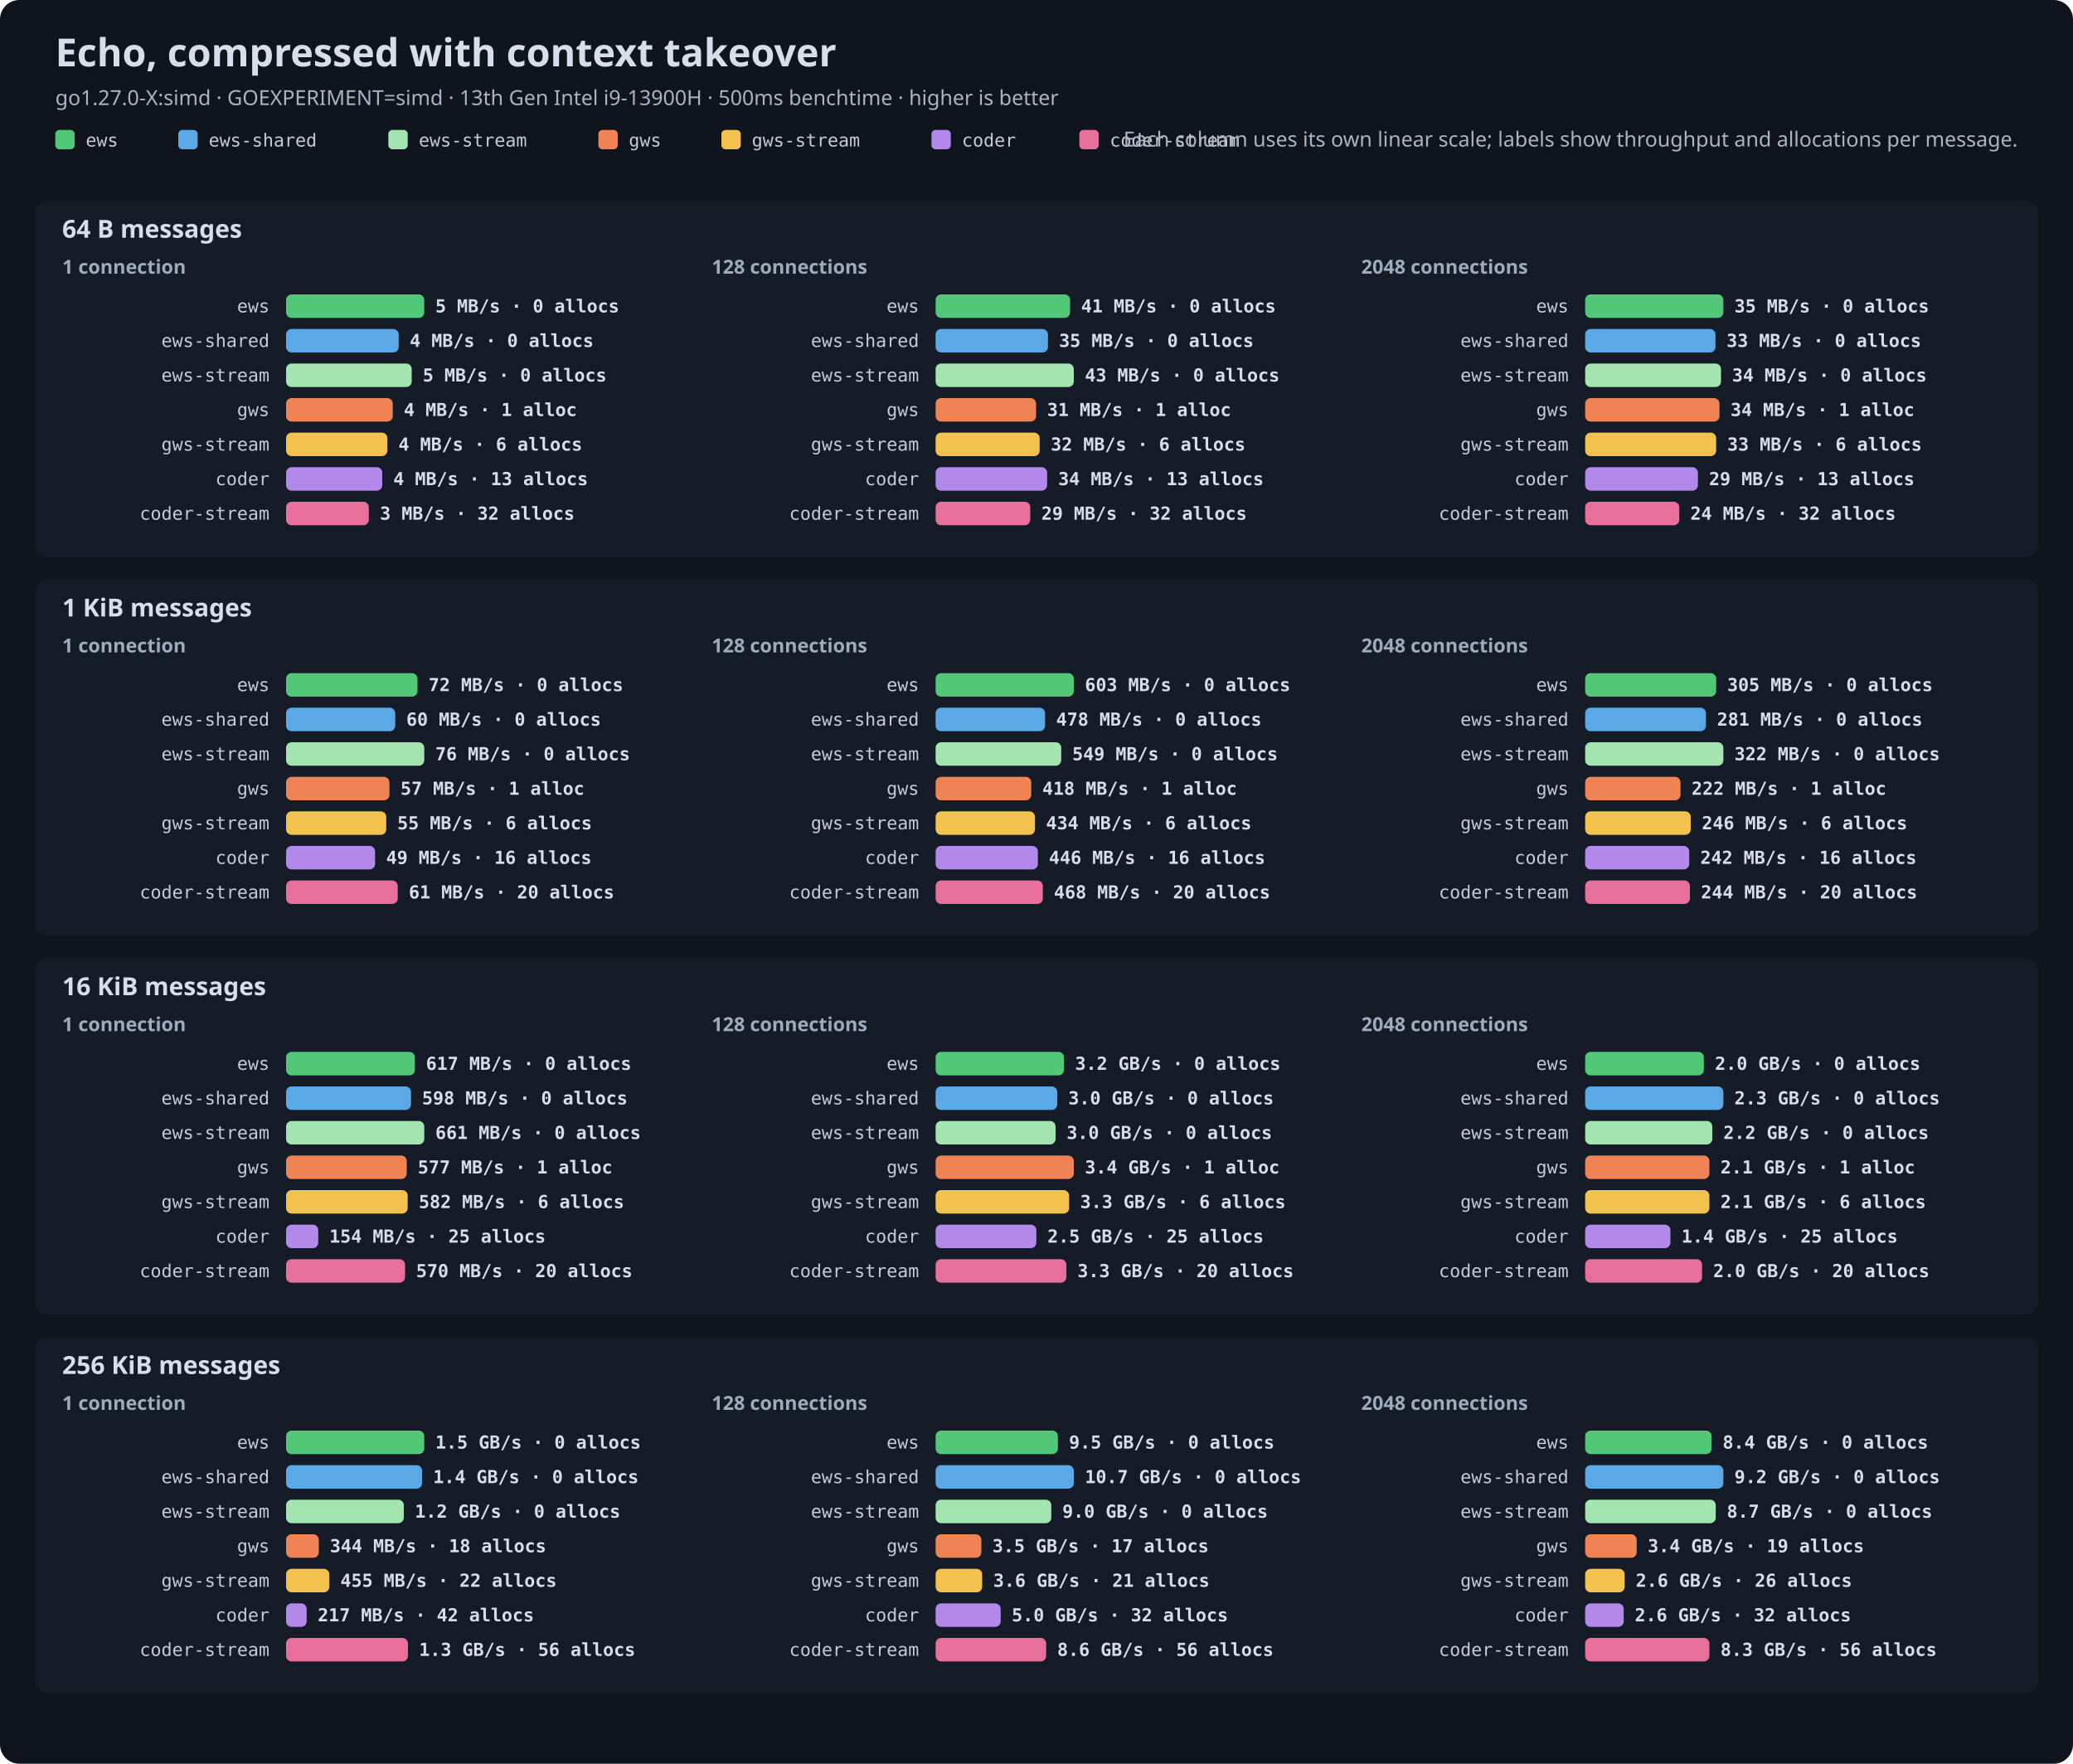
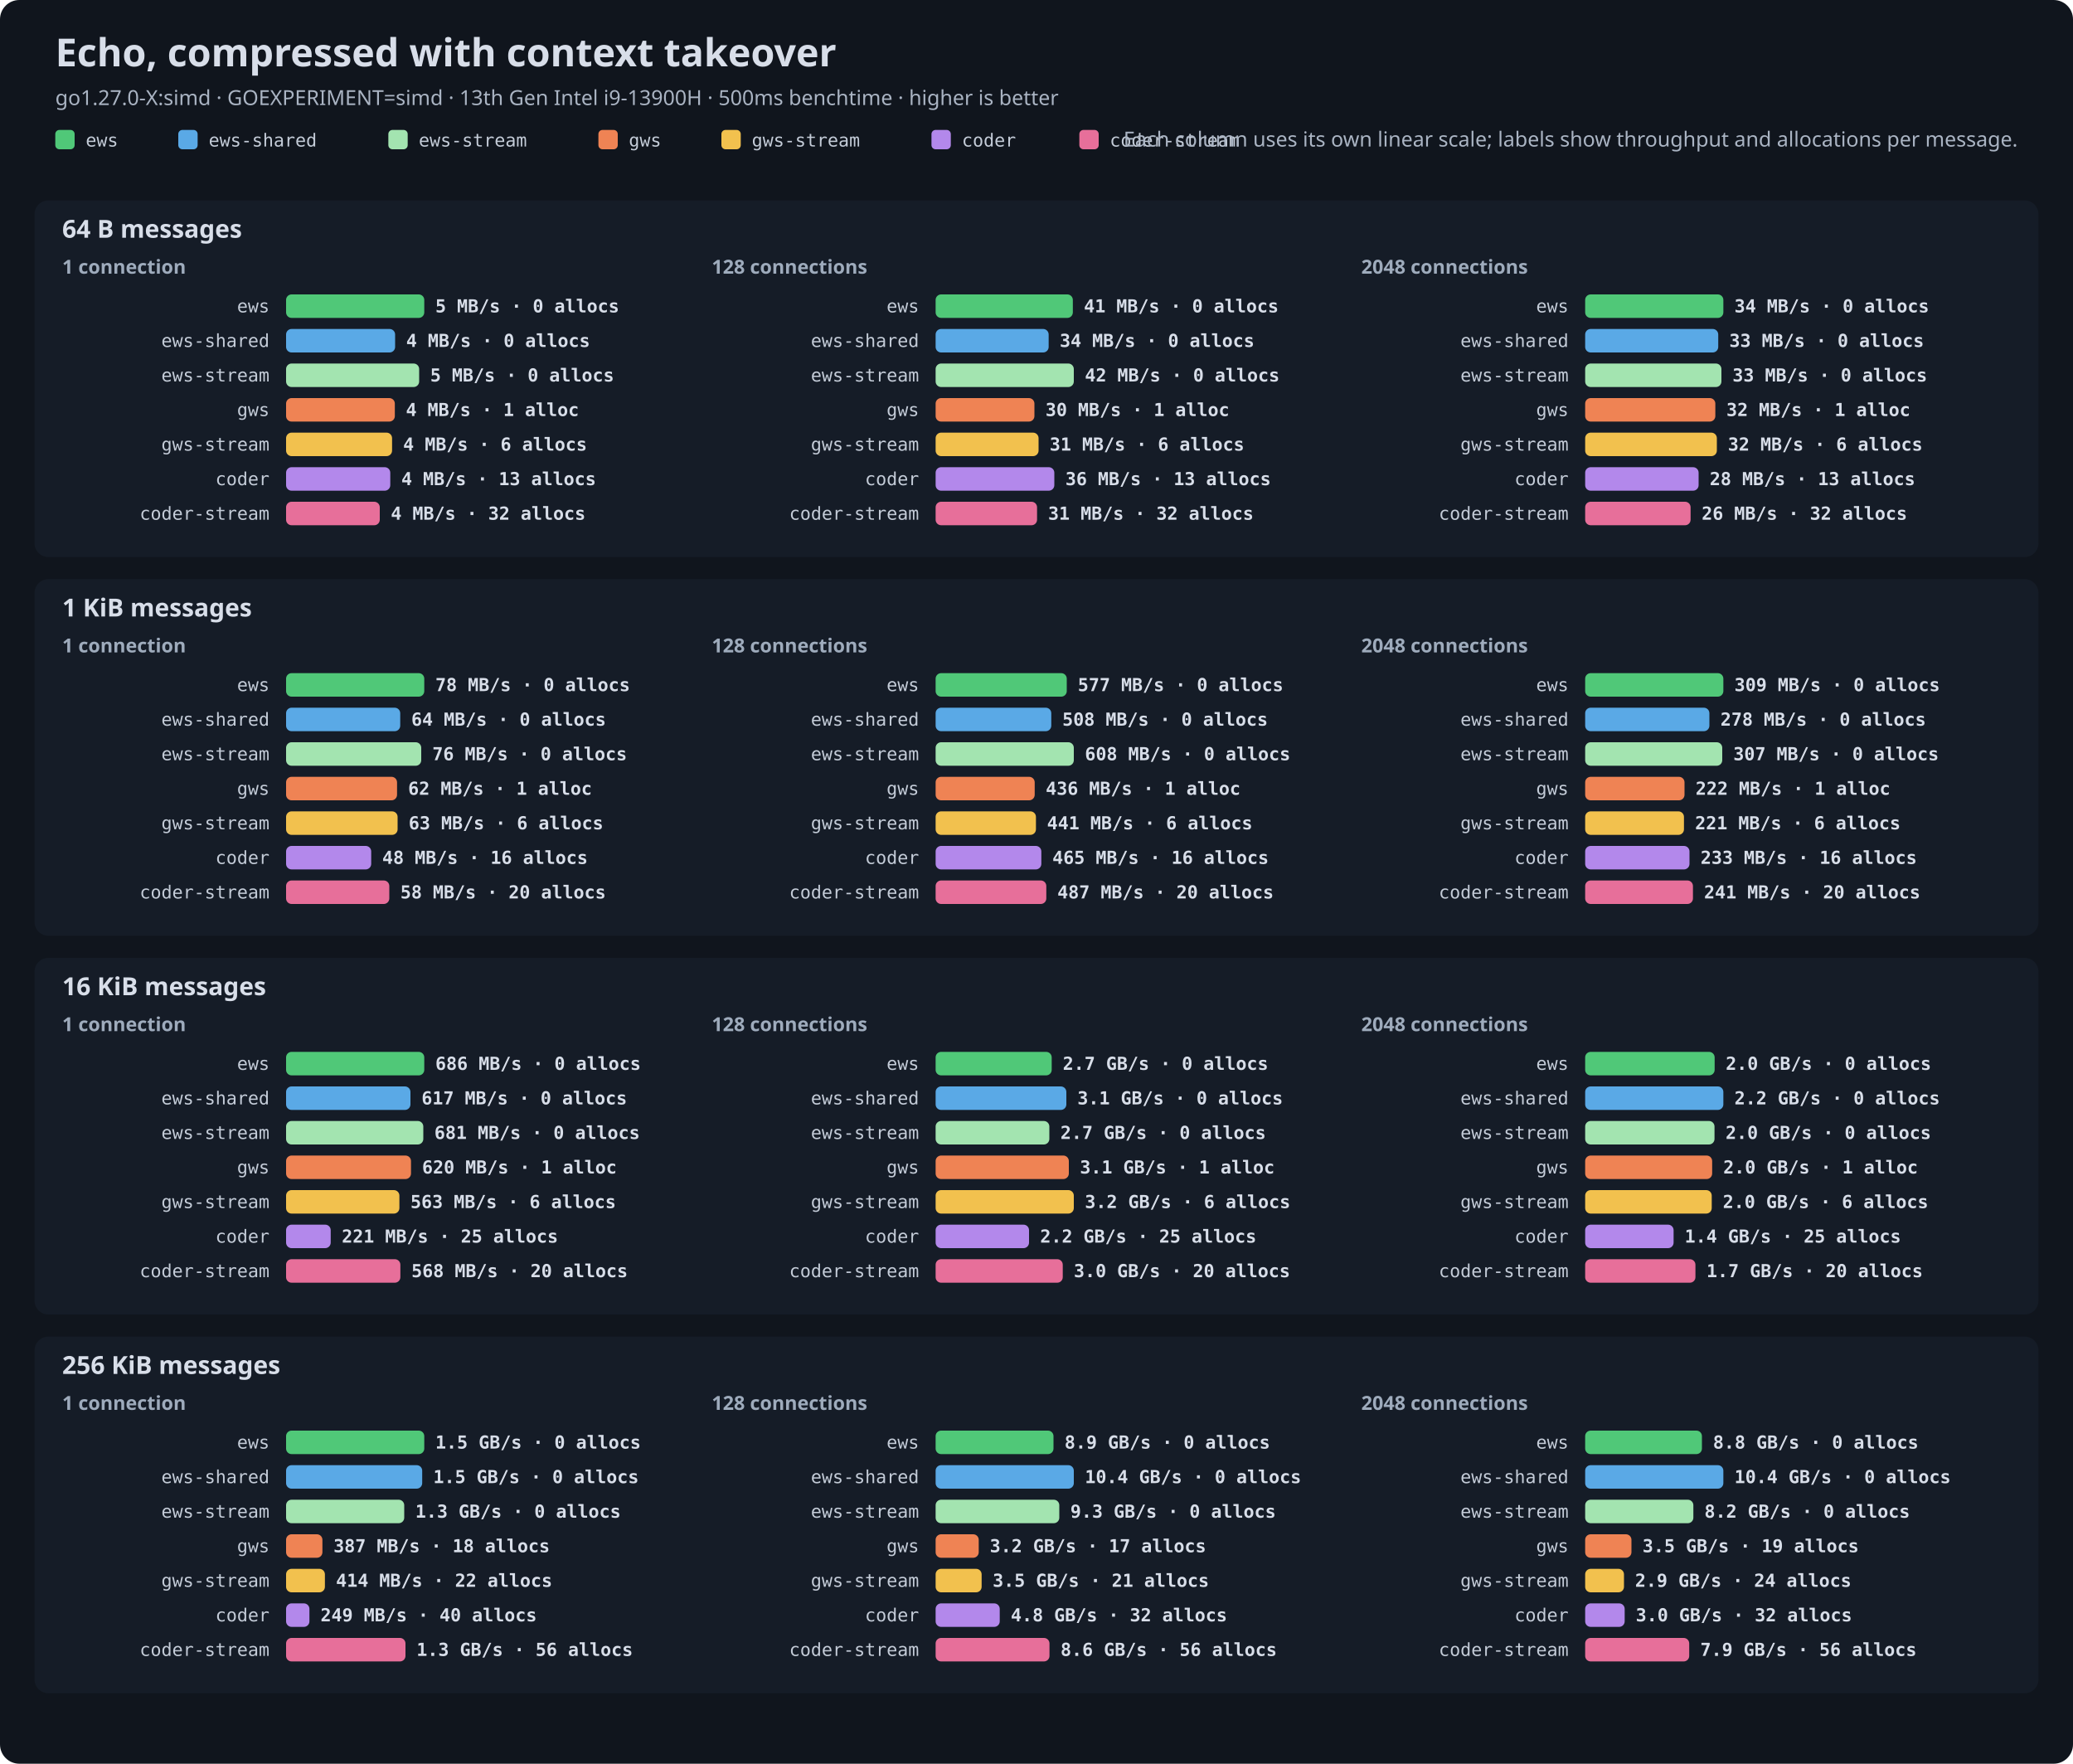
<svg xmlns="http://www.w3.org/2000/svg" width="1500" height="1276" viewBox="0 0 1500 1276" role="img" aria-labelledby="title desc">
  <style>text{font-family:ui-monospace,SFMono-Regular,Menlo,Consolas,monospace;fill:#d8dee9}.title{font-family:ui-sans-serif,system-ui,sans-serif;font-size:28px;font-weight:700}.subtitle{font-family:ui-sans-serif,system-ui,sans-serif;font-size:15px;fill:#aab4c3}.group{font-family:ui-sans-serif,system-ui,sans-serif;font-size:18px;font-weight:650}.contract{font-family:ui-sans-serif,system-ui,sans-serif;font-size:14px;font-weight:650;fill:#9eabbc}.series{font-size:13px;fill:#c4ccd8}.value{font-size:13px;font-weight:650}.panel{fill:#151c27}</style>
  <rect width="1500" height="1276" rx="14" fill="#10151d" />
  <text class="title" x="40" y="48">Echo, compressed with context takeover</text>
  <text class="subtitle" x="40" y="76">go1.27.0-X:simd · GOEXPERIMENT=simd · 13th Gen Intel i9-13900H · 500ms benchtime · higher is better</text>
  <rect x="40" y="94" width="14" height="14" rx="3" fill="#50c878" />
  <text class="series" x="62" y="106">ews</text>
  <rect x="129" y="94" width="14" height="14" rx="3" fill="#5aa9e6" />
  <text class="series" x="151" y="106">ews-shared</text>
  <rect x="281" y="94" width="14" height="14" rx="3" fill="#a3e4b0" />
  <text class="series" x="303" y="106">ews-stream</text>
  <rect x="433" y="94" width="14" height="14" rx="3" fill="#ef8354" />
  <text class="series" x="455" y="106">gws</text>
  <rect x="522" y="94" width="14" height="14" rx="3" fill="#f2c14e" />
  <text class="series" x="544" y="106">gws-stream</text>
  <rect x="674" y="94" width="14" height="14" rx="3" fill="#b388eb" />
  <text class="series" x="696" y="106">coder</text>
  <rect x="781" y="94" width="14" height="14" rx="3" fill="#e76f9a" />
  <text class="series" x="803" y="106">coder-stream</text>
  <text class="subtitle" x="1460" y="106" text-anchor="end">Each column uses its own linear scale; labels show throughput and allocations per message.</text>
  <g transform="translate(0,145)">
    <rect class="panel" x="25" y="0" width="1450" height="258" rx="10" />
    <text class="group" x="45" y="27">64 B messages</text>
    <text class="contract" x="45" y="53">1 connection</text>
    <text class="series" x="195" y="81" text-anchor="end">ews</text>
    <rect x="207" y="68" width="100.0" height="17" rx="4" fill="#50c878" />
    <text class="value" x="315.0" y="81">5 MB/s · 0 allocs</text>
    <text class="series" x="195" y="106" text-anchor="end">ews-shared</text>
-     <rect x="207" y="93" width="81.5" height="17" rx="4" fill="#5aa9e6" />
-     <text class="value" x="296.5" y="106">4 MB/s · 0 allocs</text>
+     <rect x="207" y="93" width="78.9" height="17" rx="4" fill="#5aa9e6" />
+     <text class="value" x="293.9" y="106">4 MB/s · 0 allocs</text>
    <text class="series" x="195" y="131" text-anchor="end">ews-stream</text>
-     <rect x="207" y="118" width="90.9" height="17" rx="4" fill="#a3e4b0" />
-     <text class="value" x="305.9" y="131">5 MB/s · 0 allocs</text>
+     <rect x="207" y="118" width="96.3" height="17" rx="4" fill="#a3e4b0" />
+     <text class="value" x="311.3" y="131">5 MB/s · 0 allocs</text>
    <text class="series" x="195" y="156" text-anchor="end">gws</text>
-     <rect x="207" y="143" width="77.2" height="17" rx="4" fill="#ef8354" />
-     <text class="value" x="292.2" y="156">4 MB/s · 1 alloc</text>
+     <rect x="207" y="143" width="78.7" height="17" rx="4" fill="#ef8354" />
+     <text class="value" x="293.7" y="156">4 MB/s · 1 alloc</text>
    <text class="series" x="195" y="181" text-anchor="end">gws-stream</text>
-     <rect x="207" y="168" width="73.3" height="17" rx="4" fill="#f2c14e" />
-     <text class="value" x="288.3" y="181">4 MB/s · 6 allocs</text>
+     <rect x="207" y="168" width="76.7" height="17" rx="4" fill="#f2c14e" />
+     <text class="value" x="291.7" y="181">4 MB/s · 6 allocs</text>
    <text class="series" x="195" y="206" text-anchor="end">coder</text>
-     <rect x="207" y="193" width="69.6" height="17" rx="4" fill="#b388eb" />
-     <text class="value" x="284.6" y="206">4 MB/s · 13 allocs</text>
+     <rect x="207" y="193" width="75.4" height="17" rx="4" fill="#b388eb" />
+     <text class="value" x="290.4" y="206">4 MB/s · 13 allocs</text>
    <text class="series" x="195" y="231" text-anchor="end">coder-stream</text>
-     <rect x="207" y="218" width="59.9" height="17" rx="4" fill="#e76f9a" />
-     <text class="value" x="274.9" y="231">3 MB/s · 32 allocs</text>
+     <rect x="207" y="218" width="67.8" height="17" rx="4" fill="#e76f9a" />
+     <text class="value" x="282.8" y="231">4 MB/s · 32 allocs</text>
    <text class="contract" x="515" y="53">128 connections</text>
    <text class="series" x="665" y="81" text-anchor="end">ews</text>
-     <rect x="677" y="68" width="97.3" height="17" rx="4" fill="#50c878" />
-     <text class="value" x="782.3" y="81">41 MB/s · 0 allocs</text>
+     <rect x="677" y="68" width="99.3" height="17" rx="4" fill="#50c878" />
+     <text class="value" x="784.3" y="81">41 MB/s · 0 allocs</text>
    <text class="series" x="665" y="106" text-anchor="end">ews-shared</text>
-     <rect x="677" y="93" width="81.3" height="17" rx="4" fill="#5aa9e6" />
-     <text class="value" x="766.3" y="106">35 MB/s · 0 allocs</text>
+     <rect x="677" y="93" width="81.8" height="17" rx="4" fill="#5aa9e6" />
+     <text class="value" x="766.8" y="106">34 MB/s · 0 allocs</text>
    <text class="series" x="665" y="131" text-anchor="end">ews-stream</text>
    <rect x="677" y="118" width="100.0" height="17" rx="4" fill="#a3e4b0" />
-     <text class="value" x="785.0" y="131">43 MB/s · 0 allocs</text>
+     <text class="value" x="785.0" y="131">42 MB/s · 0 allocs</text>
    <text class="series" x="665" y="156" text-anchor="end">gws</text>
-     <rect x="677" y="143" width="72.7" height="17" rx="4" fill="#ef8354" />
-     <text class="value" x="757.7" y="156">31 MB/s · 1 alloc</text>
+     <rect x="677" y="143" width="71.5" height="17" rx="4" fill="#ef8354" />
+     <text class="value" x="756.5" y="156">30 MB/s · 1 alloc</text>
    <text class="series" x="665" y="181" text-anchor="end">gws-stream</text>
-     <rect x="677" y="168" width="75.3" height="17" rx="4" fill="#f2c14e" />
-     <text class="value" x="760.3" y="181">32 MB/s · 6 allocs</text>
+     <rect x="677" y="168" width="74.5" height="17" rx="4" fill="#f2c14e" />
+     <text class="value" x="759.5" y="181">31 MB/s · 6 allocs</text>
    <text class="series" x="665" y="206" text-anchor="end">coder</text>
-     <rect x="677" y="193" width="80.7" height="17" rx="4" fill="#b388eb" />
-     <text class="value" x="765.7" y="206">34 MB/s · 13 allocs</text>
+     <rect x="677" y="193" width="85.9" height="17" rx="4" fill="#b388eb" />
+     <text class="value" x="770.9" y="206">36 MB/s · 13 allocs</text>
    <text class="series" x="665" y="231" text-anchor="end">coder-stream</text>
-     <rect x="677" y="218" width="68.5" height="17" rx="4" fill="#e76f9a" />
-     <text class="value" x="753.5" y="231">29 MB/s · 32 allocs</text>
+     <rect x="677" y="218" width="73.4" height="17" rx="4" fill="#e76f9a" />
+     <text class="value" x="758.4" y="231">31 MB/s · 32 allocs</text>
    <text class="contract" x="985" y="53">2048 connections</text>
    <text class="series" x="1135" y="81" text-anchor="end">ews</text>
    <rect x="1147" y="68" width="100.0" height="17" rx="4" fill="#50c878" />
-     <text class="value" x="1255.0" y="81">35 MB/s · 0 allocs</text>
+     <text class="value" x="1255.0" y="81">34 MB/s · 0 allocs</text>
    <text class="series" x="1135" y="106" text-anchor="end">ews-shared</text>
-     <rect x="1147" y="93" width="94.3" height="17" rx="4" fill="#5aa9e6" />
-     <text class="value" x="1249.3" y="106">33 MB/s · 0 allocs</text>
+     <rect x="1147" y="93" width="96.3" height="17" rx="4" fill="#5aa9e6" />
+     <text class="value" x="1251.3" y="106">33 MB/s · 0 allocs</text>
    <text class="series" x="1135" y="131" text-anchor="end">ews-stream</text>
-     <rect x="1147" y="118" width="98.3" height="17" rx="4" fill="#a3e4b0" />
-     <text class="value" x="1253.3" y="131">34 MB/s · 0 allocs</text>
+     <rect x="1147" y="118" width="98.6" height="17" rx="4" fill="#a3e4b0" />
+     <text class="value" x="1253.6" y="131">33 MB/s · 0 allocs</text>
    <text class="series" x="1135" y="156" text-anchor="end">gws</text>
-     <rect x="1147" y="143" width="97.2" height="17" rx="4" fill="#ef8354" />
-     <text class="value" x="1252.2" y="156">34 MB/s · 1 alloc</text>
+     <rect x="1147" y="143" width="94.2" height="17" rx="4" fill="#ef8354" />
+     <text class="value" x="1249.2" y="156">32 MB/s · 1 alloc</text>
    <text class="series" x="1135" y="181" text-anchor="end">gws-stream</text>
-     <rect x="1147" y="168" width="94.8" height="17" rx="4" fill="#f2c14e" />
-     <text class="value" x="1249.8" y="181">33 MB/s · 6 allocs</text>
+     <rect x="1147" y="168" width="95.3" height="17" rx="4" fill="#f2c14e" />
+     <text class="value" x="1250.3" y="181">32 MB/s · 6 allocs</text>
    <text class="series" x="1135" y="206" text-anchor="end">coder</text>
-     <rect x="1147" y="193" width="81.6" height="17" rx="4" fill="#b388eb" />
-     <text class="value" x="1236.6" y="206">29 MB/s · 13 allocs</text>
+     <rect x="1147" y="193" width="82.1" height="17" rx="4" fill="#b388eb" />
+     <text class="value" x="1237.1" y="206">28 MB/s · 13 allocs</text>
    <text class="series" x="1135" y="231" text-anchor="end">coder-stream</text>
-     <rect x="1147" y="218" width="68.1" height="17" rx="4" fill="#e76f9a" />
-     <text class="value" x="1223.1" y="231">24 MB/s · 32 allocs</text>
+     <rect x="1147" y="218" width="76.3" height="17" rx="4" fill="#e76f9a" />
+     <text class="value" x="1231.3" y="231">26 MB/s · 32 allocs</text>
  </g>
  <g transform="translate(0,419)">
    <rect class="panel" x="25" y="0" width="1450" height="258" rx="10" />
    <text class="group" x="45" y="27">1 KiB messages</text>
    <text class="contract" x="45" y="53">1 connection</text>
    <text class="series" x="195" y="81" text-anchor="end">ews</text>
-     <rect x="207" y="68" width="95.1" height="17" rx="4" fill="#50c878" />
-     <text class="value" x="310.1" y="81">72 MB/s · 0 allocs</text>
+     <rect x="207" y="68" width="100.0" height="17" rx="4" fill="#50c878" />
+     <text class="value" x="315.0" y="81">78 MB/s · 0 allocs</text>
    <text class="series" x="195" y="106" text-anchor="end">ews-shared</text>
-     <rect x="207" y="93" width="79.0" height="17" rx="4" fill="#5aa9e6" />
-     <text class="value" x="294.0" y="106">60 MB/s · 0 allocs</text>
+     <rect x="207" y="93" width="82.6" height="17" rx="4" fill="#5aa9e6" />
+     <text class="value" x="297.6" y="106">64 MB/s · 0 allocs</text>
    <text class="series" x="195" y="131" text-anchor="end">ews-stream</text>
-     <rect x="207" y="118" width="100.0" height="17" rx="4" fill="#a3e4b0" />
-     <text class="value" x="315.0" y="131">76 MB/s · 0 allocs</text>
+     <rect x="207" y="118" width="97.8" height="17" rx="4" fill="#a3e4b0" />
+     <text class="value" x="312.8" y="131">76 MB/s · 0 allocs</text>
    <text class="series" x="195" y="156" text-anchor="end">gws</text>
-     <rect x="207" y="143" width="74.8" height="17" rx="4" fill="#ef8354" />
-     <text class="value" x="289.8" y="156">57 MB/s · 1 alloc</text>
+     <rect x="207" y="143" width="80.3" height="17" rx="4" fill="#ef8354" />
+     <text class="value" x="295.3" y="156">62 MB/s · 1 alloc</text>
    <text class="series" x="195" y="181" text-anchor="end">gws-stream</text>
-     <rect x="207" y="168" width="72.5" height="17" rx="4" fill="#f2c14e" />
-     <text class="value" x="287.5" y="181">55 MB/s · 6 allocs</text>
+     <rect x="207" y="168" width="80.7" height="17" rx="4" fill="#f2c14e" />
+     <text class="value" x="295.7" y="181">63 MB/s · 6 allocs</text>
    <text class="series" x="195" y="206" text-anchor="end">coder</text>
-     <rect x="207" y="193" width="64.4" height="17" rx="4" fill="#b388eb" />
-     <text class="value" x="279.4" y="206">49 MB/s · 16 allocs</text>
+     <rect x="207" y="193" width="61.6" height="17" rx="4" fill="#b388eb" />
+     <text class="value" x="276.6" y="206">48 MB/s · 16 allocs</text>
    <text class="series" x="195" y="231" text-anchor="end">coder-stream</text>
-     <rect x="207" y="218" width="80.8" height="17" rx="4" fill="#e76f9a" />
-     <text class="value" x="295.8" y="231">61 MB/s · 20 allocs</text>
+     <rect x="207" y="218" width="74.7" height="17" rx="4" fill="#e76f9a" />
+     <text class="value" x="289.7" y="231">58 MB/s · 20 allocs</text>
    <text class="contract" x="515" y="53">128 connections</text>
    <text class="series" x="665" y="81" text-anchor="end">ews</text>
-     <rect x="677" y="68" width="100.0" height="17" rx="4" fill="#50c878" />
-     <text class="value" x="785.0" y="81">603 MB/s · 0 allocs</text>
+     <rect x="677" y="68" width="94.9" height="17" rx="4" fill="#50c878" />
+     <text class="value" x="779.9" y="81">577 MB/s · 0 allocs</text>
    <text class="series" x="665" y="106" text-anchor="end">ews-shared</text>
-     <rect x="677" y="93" width="79.2" height="17" rx="4" fill="#5aa9e6" />
-     <text class="value" x="764.2" y="106">478 MB/s · 0 allocs</text>
+     <rect x="677" y="93" width="83.7" height="17" rx="4" fill="#5aa9e6" />
+     <text class="value" x="768.7" y="106">508 MB/s · 0 allocs</text>
    <text class="series" x="665" y="131" text-anchor="end">ews-stream</text>
-     <rect x="677" y="118" width="90.9" height="17" rx="4" fill="#a3e4b0" />
-     <text class="value" x="775.9" y="131">549 MB/s · 0 allocs</text>
+     <rect x="677" y="118" width="100.0" height="17" rx="4" fill="#a3e4b0" />
+     <text class="value" x="785.0" y="131">608 MB/s · 0 allocs</text>
    <text class="series" x="665" y="156" text-anchor="end">gws</text>
-     <rect x="677" y="143" width="69.2" height="17" rx="4" fill="#ef8354" />
-     <text class="value" x="754.2" y="156">418 MB/s · 1 alloc</text>
+     <rect x="677" y="143" width="71.7" height="17" rx="4" fill="#ef8354" />
+     <text class="value" x="756.7" y="156">436 MB/s · 1 alloc</text>
    <text class="series" x="665" y="181" text-anchor="end">gws-stream</text>
-     <rect x="677" y="168" width="71.9" height="17" rx="4" fill="#f2c14e" />
-     <text class="value" x="756.9" y="181">434 MB/s · 6 allocs</text>
+     <rect x="677" y="168" width="72.6" height="17" rx="4" fill="#f2c14e" />
+     <text class="value" x="757.6" y="181">441 MB/s · 6 allocs</text>
    <text class="series" x="665" y="206" text-anchor="end">coder</text>
-     <rect x="677" y="193" width="74.0" height="17" rx="4" fill="#b388eb" />
-     <text class="value" x="759.0" y="206">446 MB/s · 16 allocs</text>
+     <rect x="677" y="193" width="76.5" height="17" rx="4" fill="#b388eb" />
+     <text class="value" x="761.5" y="206">465 MB/s · 16 allocs</text>
    <text class="series" x="665" y="231" text-anchor="end">coder-stream</text>
-     <rect x="677" y="218" width="77.6" height="17" rx="4" fill="#e76f9a" />
-     <text class="value" x="762.6" y="231">468 MB/s · 20 allocs</text>
+     <rect x="677" y="218" width="80.1" height="17" rx="4" fill="#e76f9a" />
+     <text class="value" x="765.1" y="231">487 MB/s · 20 allocs</text>
    <text class="contract" x="985" y="53">2048 connections</text>
    <text class="series" x="1135" y="81" text-anchor="end">ews</text>
-     <rect x="1147" y="68" width="94.8" height="17" rx="4" fill="#50c878" />
-     <text class="value" x="1249.8" y="81">305 MB/s · 0 allocs</text>
+     <rect x="1147" y="68" width="100.0" height="17" rx="4" fill="#50c878" />
+     <text class="value" x="1255.0" y="81">309 MB/s · 0 allocs</text>
    <text class="series" x="1135" y="106" text-anchor="end">ews-shared</text>
-     <rect x="1147" y="93" width="87.4" height="17" rx="4" fill="#5aa9e6" />
-     <text class="value" x="1242.4" y="106">281 MB/s · 0 allocs</text>
+     <rect x="1147" y="93" width="89.9" height="17" rx="4" fill="#5aa9e6" />
+     <text class="value" x="1244.9" y="106">278 MB/s · 0 allocs</text>
    <text class="series" x="1135" y="131" text-anchor="end">ews-stream</text>
-     <rect x="1147" y="118" width="100.0" height="17" rx="4" fill="#a3e4b0" />
-     <text class="value" x="1255.0" y="131">322 MB/s · 0 allocs</text>
+     <rect x="1147" y="118" width="99.2" height="17" rx="4" fill="#a3e4b0" />
+     <text class="value" x="1254.2" y="131">307 MB/s · 0 allocs</text>
    <text class="series" x="1135" y="156" text-anchor="end">gws</text>
-     <rect x="1147" y="143" width="69.0" height="17" rx="4" fill="#ef8354" />
-     <text class="value" x="1224.0" y="156">222 MB/s · 1 alloc</text>
+     <rect x="1147" y="143" width="71.9" height="17" rx="4" fill="#ef8354" />
+     <text class="value" x="1226.9" y="156">222 MB/s · 1 alloc</text>
    <text class="series" x="1135" y="181" text-anchor="end">gws-stream</text>
-     <rect x="1147" y="168" width="76.4" height="17" rx="4" fill="#f2c14e" />
-     <text class="value" x="1231.4" y="181">246 MB/s · 6 allocs</text>
+     <rect x="1147" y="168" width="71.5" height="17" rx="4" fill="#f2c14e" />
+     <text class="value" x="1226.5" y="181">221 MB/s · 6 allocs</text>
    <text class="series" x="1135" y="206" text-anchor="end">coder</text>
-     <rect x="1147" y="193" width="75.3" height="17" rx="4" fill="#b388eb" />
-     <text class="value" x="1230.3" y="206">242 MB/s · 16 allocs</text>
+     <rect x="1147" y="193" width="75.5" height="17" rx="4" fill="#b388eb" />
+     <text class="value" x="1230.5" y="206">233 MB/s · 16 allocs</text>
    <text class="series" x="1135" y="231" text-anchor="end">coder-stream</text>
-     <rect x="1147" y="218" width="75.8" height="17" rx="4" fill="#e76f9a" />
-     <text class="value" x="1230.8" y="231">244 MB/s · 20 allocs</text>
+     <rect x="1147" y="218" width="78.0" height="17" rx="4" fill="#e76f9a" />
+     <text class="value" x="1233.0" y="231">241 MB/s · 20 allocs</text>
  </g>
  <g transform="translate(0,693)">
    <rect class="panel" x="25" y="0" width="1450" height="258" rx="10" />
    <text class="group" x="45" y="27">16 KiB messages</text>
    <text class="contract" x="45" y="53">1 connection</text>
    <text class="series" x="195" y="81" text-anchor="end">ews</text>
-     <rect x="207" y="68" width="93.2" height="17" rx="4" fill="#50c878" />
-     <text class="value" x="308.2" y="81">617 MB/s · 0 allocs</text>
+     <rect x="207" y="68" width="100.0" height="17" rx="4" fill="#50c878" />
+     <text class="value" x="315.0" y="81">686 MB/s · 0 allocs</text>
    <text class="series" x="195" y="106" text-anchor="end">ews-shared</text>
-     <rect x="207" y="93" width="90.4" height="17" rx="4" fill="#5aa9e6" />
-     <text class="value" x="305.4" y="106">598 MB/s · 0 allocs</text>
+     <rect x="207" y="93" width="90.0" height="17" rx="4" fill="#5aa9e6" />
+     <text class="value" x="305.0" y="106">617 MB/s · 0 allocs</text>
    <text class="series" x="195" y="131" text-anchor="end">ews-stream</text>
-     <rect x="207" y="118" width="100.0" height="17" rx="4" fill="#a3e4b0" />
-     <text class="value" x="315.0" y="131">661 MB/s · 0 allocs</text>
+     <rect x="207" y="118" width="99.3" height="17" rx="4" fill="#a3e4b0" />
+     <text class="value" x="314.3" y="131">681 MB/s · 0 allocs</text>
    <text class="series" x="195" y="156" text-anchor="end">gws</text>
-     <rect x="207" y="143" width="87.3" height="17" rx="4" fill="#ef8354" />
-     <text class="value" x="302.3" y="156">577 MB/s · 1 alloc</text>
+     <rect x="207" y="143" width="90.4" height="17" rx="4" fill="#ef8354" />
+     <text class="value" x="305.4" y="156">620 MB/s · 1 alloc</text>
    <text class="series" x="195" y="181" text-anchor="end">gws-stream</text>
-     <rect x="207" y="168" width="88.0" height="17" rx="4" fill="#f2c14e" />
-     <text class="value" x="303.0" y="181">582 MB/s · 6 allocs</text>
+     <rect x="207" y="168" width="82.0" height="17" rx="4" fill="#f2c14e" />
+     <text class="value" x="297.0" y="181">563 MB/s · 6 allocs</text>
    <text class="series" x="195" y="206" text-anchor="end">coder</text>
-     <rect x="207" y="193" width="23.3" height="17" rx="4" fill="#b388eb" />
-     <text class="value" x="238.3" y="206">154 MB/s · 25 allocs</text>
+     <rect x="207" y="193" width="32.3" height="17" rx="4" fill="#b388eb" />
+     <text class="value" x="247.3" y="206">221 MB/s · 25 allocs</text>
    <text class="series" x="195" y="231" text-anchor="end">coder-stream</text>
-     <rect x="207" y="218" width="86.1" height="17" rx="4" fill="#e76f9a" />
-     <text class="value" x="301.1" y="231">570 MB/s · 20 allocs</text>
+     <rect x="207" y="218" width="82.7" height="17" rx="4" fill="#e76f9a" />
+     <text class="value" x="297.7" y="231">568 MB/s · 20 allocs</text>
    <text class="contract" x="515" y="53">128 connections</text>
    <text class="series" x="665" y="81" text-anchor="end">ews</text>
-     <rect x="677" y="68" width="92.9" height="17" rx="4" fill="#50c878" />
-     <text class="value" x="777.9" y="81">3.2 GB/s · 0 allocs</text>
+     <rect x="677" y="68" width="84.0" height="17" rx="4" fill="#50c878" />
+     <text class="value" x="769.0" y="81">2.7 GB/s · 0 allocs</text>
    <text class="series" x="665" y="106" text-anchor="end">ews-shared</text>
-     <rect x="677" y="93" width="88.0" height="17" rx="4" fill="#5aa9e6" />
-     <text class="value" x="773.0" y="106">3.0 GB/s · 0 allocs</text>
+     <rect x="677" y="93" width="94.6" height="17" rx="4" fill="#5aa9e6" />
+     <text class="value" x="779.6" y="106">3.1 GB/s · 0 allocs</text>
    <text class="series" x="665" y="131" text-anchor="end">ews-stream</text>
-     <rect x="677" y="118" width="86.8" height="17" rx="4" fill="#a3e4b0" />
-     <text class="value" x="771.8" y="131">3.0 GB/s · 0 allocs</text>
+     <rect x="677" y="118" width="82.3" height="17" rx="4" fill="#a3e4b0" />
+     <text class="value" x="767.3" y="131">2.7 GB/s · 0 allocs</text>
    <text class="series" x="665" y="156" text-anchor="end">gws</text>
-     <rect x="677" y="143" width="100.0" height="17" rx="4" fill="#ef8354" />
-     <text class="value" x="785.0" y="156">3.4 GB/s · 1 alloc</text>
+     <rect x="677" y="143" width="96.4" height="17" rx="4" fill="#ef8354" />
+     <text class="value" x="781.4" y="156">3.1 GB/s · 1 alloc</text>
    <text class="series" x="665" y="181" text-anchor="end">gws-stream</text>
-     <rect x="677" y="168" width="96.6" height="17" rx="4" fill="#f2c14e" />
-     <text class="value" x="781.6" y="181">3.3 GB/s · 6 allocs</text>
+     <rect x="677" y="168" width="100.0" height="17" rx="4" fill="#f2c14e" />
+     <text class="value" x="785.0" y="181">3.2 GB/s · 6 allocs</text>
    <text class="series" x="665" y="206" text-anchor="end">coder</text>
-     <rect x="677" y="193" width="72.9" height="17" rx="4" fill="#b388eb" />
-     <text class="value" x="757.9" y="206">2.5 GB/s · 25 allocs</text>
+     <rect x="677" y="193" width="67.6" height="17" rx="4" fill="#b388eb" />
+     <text class="value" x="752.6" y="206">2.2 GB/s · 25 allocs</text>
    <text class="series" x="665" y="231" text-anchor="end">coder-stream</text>
-     <rect x="677" y="218" width="94.6" height="17" rx="4" fill="#e76f9a" />
-     <text class="value" x="779.6" y="231">3.3 GB/s · 20 allocs</text>
+     <rect x="677" y="218" width="92.0" height="17" rx="4" fill="#e76f9a" />
+     <text class="value" x="777.0" y="231">3.0 GB/s · 20 allocs</text>
    <text class="contract" x="985" y="53">2048 connections</text>
    <text class="series" x="1135" y="81" text-anchor="end">ews</text>
-     <rect x="1147" y="68" width="85.9" height="17" rx="4" fill="#50c878" />
-     <text class="value" x="1240.9" y="81">2.0 GB/s · 0 allocs</text>
+     <rect x="1147" y="68" width="93.7" height="17" rx="4" fill="#50c878" />
+     <text class="value" x="1248.7" y="81">2.0 GB/s · 0 allocs</text>
    <text class="series" x="1135" y="106" text-anchor="end">ews-shared</text>
    <rect x="1147" y="93" width="100.0" height="17" rx="4" fill="#5aa9e6" />
-     <text class="value" x="1255.0" y="106">2.3 GB/s · 0 allocs</text>
+     <text class="value" x="1255.0" y="106">2.2 GB/s · 0 allocs</text>
    <text class="series" x="1135" y="131" text-anchor="end">ews-stream</text>
-     <rect x="1147" y="118" width="92.0" height="17" rx="4" fill="#a3e4b0" />
-     <text class="value" x="1247.0" y="131">2.2 GB/s · 0 allocs</text>
+     <rect x="1147" y="118" width="93.6" height="17" rx="4" fill="#a3e4b0" />
+     <text class="value" x="1248.6" y="131">2.0 GB/s · 0 allocs</text>
    <text class="series" x="1135" y="156" text-anchor="end">gws</text>
-     <rect x="1147" y="143" width="89.9" height="17" rx="4" fill="#ef8354" />
-     <text class="value" x="1244.9" y="156">2.1 GB/s · 1 alloc</text>
+     <rect x="1147" y="143" width="91.9" height="17" rx="4" fill="#ef8354" />
+     <text class="value" x="1246.9" y="156">2.0 GB/s · 1 alloc</text>
    <text class="series" x="1135" y="181" text-anchor="end">gws-stream</text>
-     <rect x="1147" y="168" width="89.9" height="17" rx="4" fill="#f2c14e" />
-     <text class="value" x="1244.9" y="181">2.1 GB/s · 6 allocs</text>
+     <rect x="1147" y="168" width="91.6" height="17" rx="4" fill="#f2c14e" />
+     <text class="value" x="1246.6" y="181">2.0 GB/s · 6 allocs</text>
    <text class="series" x="1135" y="206" text-anchor="end">coder</text>
-     <rect x="1147" y="193" width="61.7" height="17" rx="4" fill="#b388eb" />
-     <text class="value" x="1216.7" y="206">1.4 GB/s · 25 allocs</text>
+     <rect x="1147" y="193" width="64.0" height="17" rx="4" fill="#b388eb" />
+     <text class="value" x="1219.0" y="206">1.4 GB/s · 25 allocs</text>
    <text class="series" x="1135" y="231" text-anchor="end">coder-stream</text>
-     <rect x="1147" y="218" width="84.6" height="17" rx="4" fill="#e76f9a" />
-     <text class="value" x="1239.6" y="231">2.0 GB/s · 20 allocs</text>
+     <rect x="1147" y="218" width="79.8" height="17" rx="4" fill="#e76f9a" />
+     <text class="value" x="1234.8" y="231">1.7 GB/s · 20 allocs</text>
  </g>
  <g transform="translate(0,967)">
    <rect class="panel" x="25" y="0" width="1450" height="258" rx="10" />
    <text class="group" x="45" y="27">256 KiB messages</text>
    <text class="contract" x="45" y="53">1 connection</text>
    <text class="series" x="195" y="81" text-anchor="end">ews</text>
    <rect x="207" y="68" width="100.0" height="17" rx="4" fill="#50c878" />
    <text class="value" x="315.0" y="81">1.5 GB/s · 0 allocs</text>
    <text class="series" x="195" y="106" text-anchor="end">ews-shared</text>
-     <rect x="207" y="93" width="98.4" height="17" rx="4" fill="#5aa9e6" />
-     <text class="value" x="313.4" y="106">1.4 GB/s · 0 allocs</text>
+     <rect x="207" y="93" width="98.5" height="17" rx="4" fill="#5aa9e6" />
+     <text class="value" x="313.5" y="106">1.5 GB/s · 0 allocs</text>
    <text class="series" x="195" y="131" text-anchor="end">ews-stream</text>
-     <rect x="207" y="118" width="85.2" height="17" rx="4" fill="#a3e4b0" />
-     <text class="value" x="300.2" y="131">1.2 GB/s · 0 allocs</text>
+     <rect x="207" y="118" width="85.5" height="17" rx="4" fill="#a3e4b0" />
+     <text class="value" x="300.5" y="131">1.3 GB/s · 0 allocs</text>
    <text class="series" x="195" y="156" text-anchor="end">gws</text>
-     <rect x="207" y="143" width="23.7" height="17" rx="4" fill="#ef8354" />
-     <text class="value" x="238.7" y="156">344 MB/s · 18 allocs</text>
+     <rect x="207" y="143" width="26.3" height="17" rx="4" fill="#ef8354" />
+     <text class="value" x="241.3" y="156">387 MB/s · 18 allocs</text>
    <text class="series" x="195" y="181" text-anchor="end">gws-stream</text>
-     <rect x="207" y="168" width="31.3" height="17" rx="4" fill="#f2c14e" />
-     <text class="value" x="246.3" y="181">455 MB/s · 22 allocs</text>
+     <rect x="207" y="168" width="28.1" height="17" rx="4" fill="#f2c14e" />
+     <text class="value" x="243.1" y="181">414 MB/s · 22 allocs</text>
    <text class="series" x="195" y="206" text-anchor="end">coder</text>
-     <rect x="207" y="193" width="14.9" height="17" rx="4" fill="#b388eb" />
-     <text class="value" x="229.9" y="206">217 MB/s · 42 allocs</text>
+     <rect x="207" y="193" width="16.9" height="17" rx="4" fill="#b388eb" />
+     <text class="value" x="231.9" y="206">249 MB/s · 40 allocs</text>
    <text class="series" x="195" y="231" text-anchor="end">coder-stream</text>
-     <rect x="207" y="218" width="88.2" height="17" rx="4" fill="#e76f9a" />
-     <text class="value" x="303.2" y="231">1.3 GB/s · 56 allocs</text>
+     <rect x="207" y="218" width="86.4" height="17" rx="4" fill="#e76f9a" />
+     <text class="value" x="301.4" y="231">1.3 GB/s · 56 allocs</text>
    <text class="contract" x="515" y="53">128 connections</text>
    <text class="series" x="665" y="81" text-anchor="end">ews</text>
-     <rect x="677" y="68" width="88.5" height="17" rx="4" fill="#50c878" />
-     <text class="value" x="773.5" y="81">9.5 GB/s · 0 allocs</text>
+     <rect x="677" y="68" width="85.3" height="17" rx="4" fill="#50c878" />
+     <text class="value" x="770.3" y="81">8.9 GB/s · 0 allocs</text>
    <text class="series" x="665" y="106" text-anchor="end">ews-shared</text>
    <rect x="677" y="93" width="100.0" height="17" rx="4" fill="#5aa9e6" />
-     <text class="value" x="785.0" y="106">10.7 GB/s · 0 allocs</text>
+     <text class="value" x="785.0" y="106">10.4 GB/s · 0 allocs</text>
    <text class="series" x="665" y="131" text-anchor="end">ews-stream</text>
-     <rect x="677" y="118" width="83.7" height="17" rx="4" fill="#a3e4b0" />
-     <text class="value" x="768.7" y="131">9.0 GB/s · 0 allocs</text>
+     <rect x="677" y="118" width="89.5" height="17" rx="4" fill="#a3e4b0" />
+     <text class="value" x="774.5" y="131">9.3 GB/s · 0 allocs</text>
    <text class="series" x="665" y="156" text-anchor="end">gws</text>
-     <rect x="677" y="143" width="33.1" height="17" rx="4" fill="#ef8354" />
-     <text class="value" x="718.1" y="156">3.5 GB/s · 17 allocs</text>
+     <rect x="677" y="143" width="31.2" height="17" rx="4" fill="#ef8354" />
+     <text class="value" x="716.2" y="156">3.2 GB/s · 17 allocs</text>
    <text class="series" x="665" y="181" text-anchor="end">gws-stream</text>
-     <rect x="677" y="168" width="33.7" height="17" rx="4" fill="#f2c14e" />
-     <text class="value" x="718.7" y="181">3.6 GB/s · 21 allocs</text>
+     <rect x="677" y="168" width="33.3" height="17" rx="4" fill="#f2c14e" />
+     <text class="value" x="718.3" y="181">3.5 GB/s · 21 allocs</text>
    <text class="series" x="665" y="206" text-anchor="end">coder</text>
-     <rect x="677" y="193" width="47.1" height="17" rx="4" fill="#b388eb" />
-     <text class="value" x="732.1" y="206">5.0 GB/s · 32 allocs</text>
+     <rect x="677" y="193" width="46.4" height="17" rx="4" fill="#b388eb" />
+     <text class="value" x="731.4" y="206">4.8 GB/s · 32 allocs</text>
    <text class="series" x="665" y="231" text-anchor="end">coder-stream</text>
-     <rect x="677" y="218" width="80.0" height="17" rx="4" fill="#e76f9a" />
-     <text class="value" x="765.0" y="231">8.6 GB/s · 56 allocs</text>
+     <rect x="677" y="218" width="82.4" height="17" rx="4" fill="#e76f9a" />
+     <text class="value" x="767.4" y="231">8.6 GB/s · 56 allocs</text>
    <text class="contract" x="985" y="53">2048 connections</text>
    <text class="series" x="1135" y="81" text-anchor="end">ews</text>
-     <rect x="1147" y="68" width="91.5" height="17" rx="4" fill="#50c878" />
-     <text class="value" x="1246.5" y="81">8.4 GB/s · 0 allocs</text>
+     <rect x="1147" y="68" width="84.5" height="17" rx="4" fill="#50c878" />
+     <text class="value" x="1239.5" y="81">8.8 GB/s · 0 allocs</text>
    <text class="series" x="1135" y="106" text-anchor="end">ews-shared</text>
    <rect x="1147" y="93" width="100.0" height="17" rx="4" fill="#5aa9e6" />
-     <text class="value" x="1255.0" y="106">9.2 GB/s · 0 allocs</text>
+     <text class="value" x="1255.0" y="106">10.4 GB/s · 0 allocs</text>
    <text class="series" x="1135" y="131" text-anchor="end">ews-stream</text>
-     <rect x="1147" y="118" width="94.5" height="17" rx="4" fill="#a3e4b0" />
-     <text class="value" x="1249.5" y="131">8.7 GB/s · 0 allocs</text>
+     <rect x="1147" y="118" width="78.3" height="17" rx="4" fill="#a3e4b0" />
+     <text class="value" x="1233.3" y="131">8.2 GB/s · 0 allocs</text>
    <text class="series" x="1135" y="156" text-anchor="end">gws</text>
-     <rect x="1147" y="143" width="37.3" height="17" rx="4" fill="#ef8354" />
-     <text class="value" x="1192.3" y="156">3.4 GB/s · 19 allocs</text>
+     <rect x="1147" y="143" width="33.5" height="17" rx="4" fill="#ef8354" />
+     <text class="value" x="1188.5" y="156">3.5 GB/s · 19 allocs</text>
    <text class="series" x="1135" y="181" text-anchor="end">gws-stream</text>
-     <rect x="1147" y="168" width="28.6" height="17" rx="4" fill="#f2c14e" />
-     <text class="value" x="1183.6" y="181">2.6 GB/s · 26 allocs</text>
+     <rect x="1147" y="168" width="28.1" height="17" rx="4" fill="#f2c14e" />
+     <text class="value" x="1183.1" y="181">2.9 GB/s · 24 allocs</text>
    <text class="series" x="1135" y="206" text-anchor="end">coder</text>
-     <rect x="1147" y="193" width="27.9" height="17" rx="4" fill="#b388eb" />
-     <text class="value" x="1182.9" y="206">2.6 GB/s · 32 allocs</text>
+     <rect x="1147" y="193" width="28.6" height="17" rx="4" fill="#b388eb" />
+     <text class="value" x="1183.6" y="206">3.0 GB/s · 32 allocs</text>
    <text class="series" x="1135" y="231" text-anchor="end">coder-stream</text>
-     <rect x="1147" y="218" width="89.9" height="17" rx="4" fill="#e76f9a" />
-     <text class="value" x="1244.9" y="231">8.3 GB/s · 56 allocs</text>
+     <rect x="1147" y="218" width="75.3" height="17" rx="4" fill="#e76f9a" />
+     <text class="value" x="1230.3" y="231">7.9 GB/s · 56 allocs</text>
  </g>
</svg>
